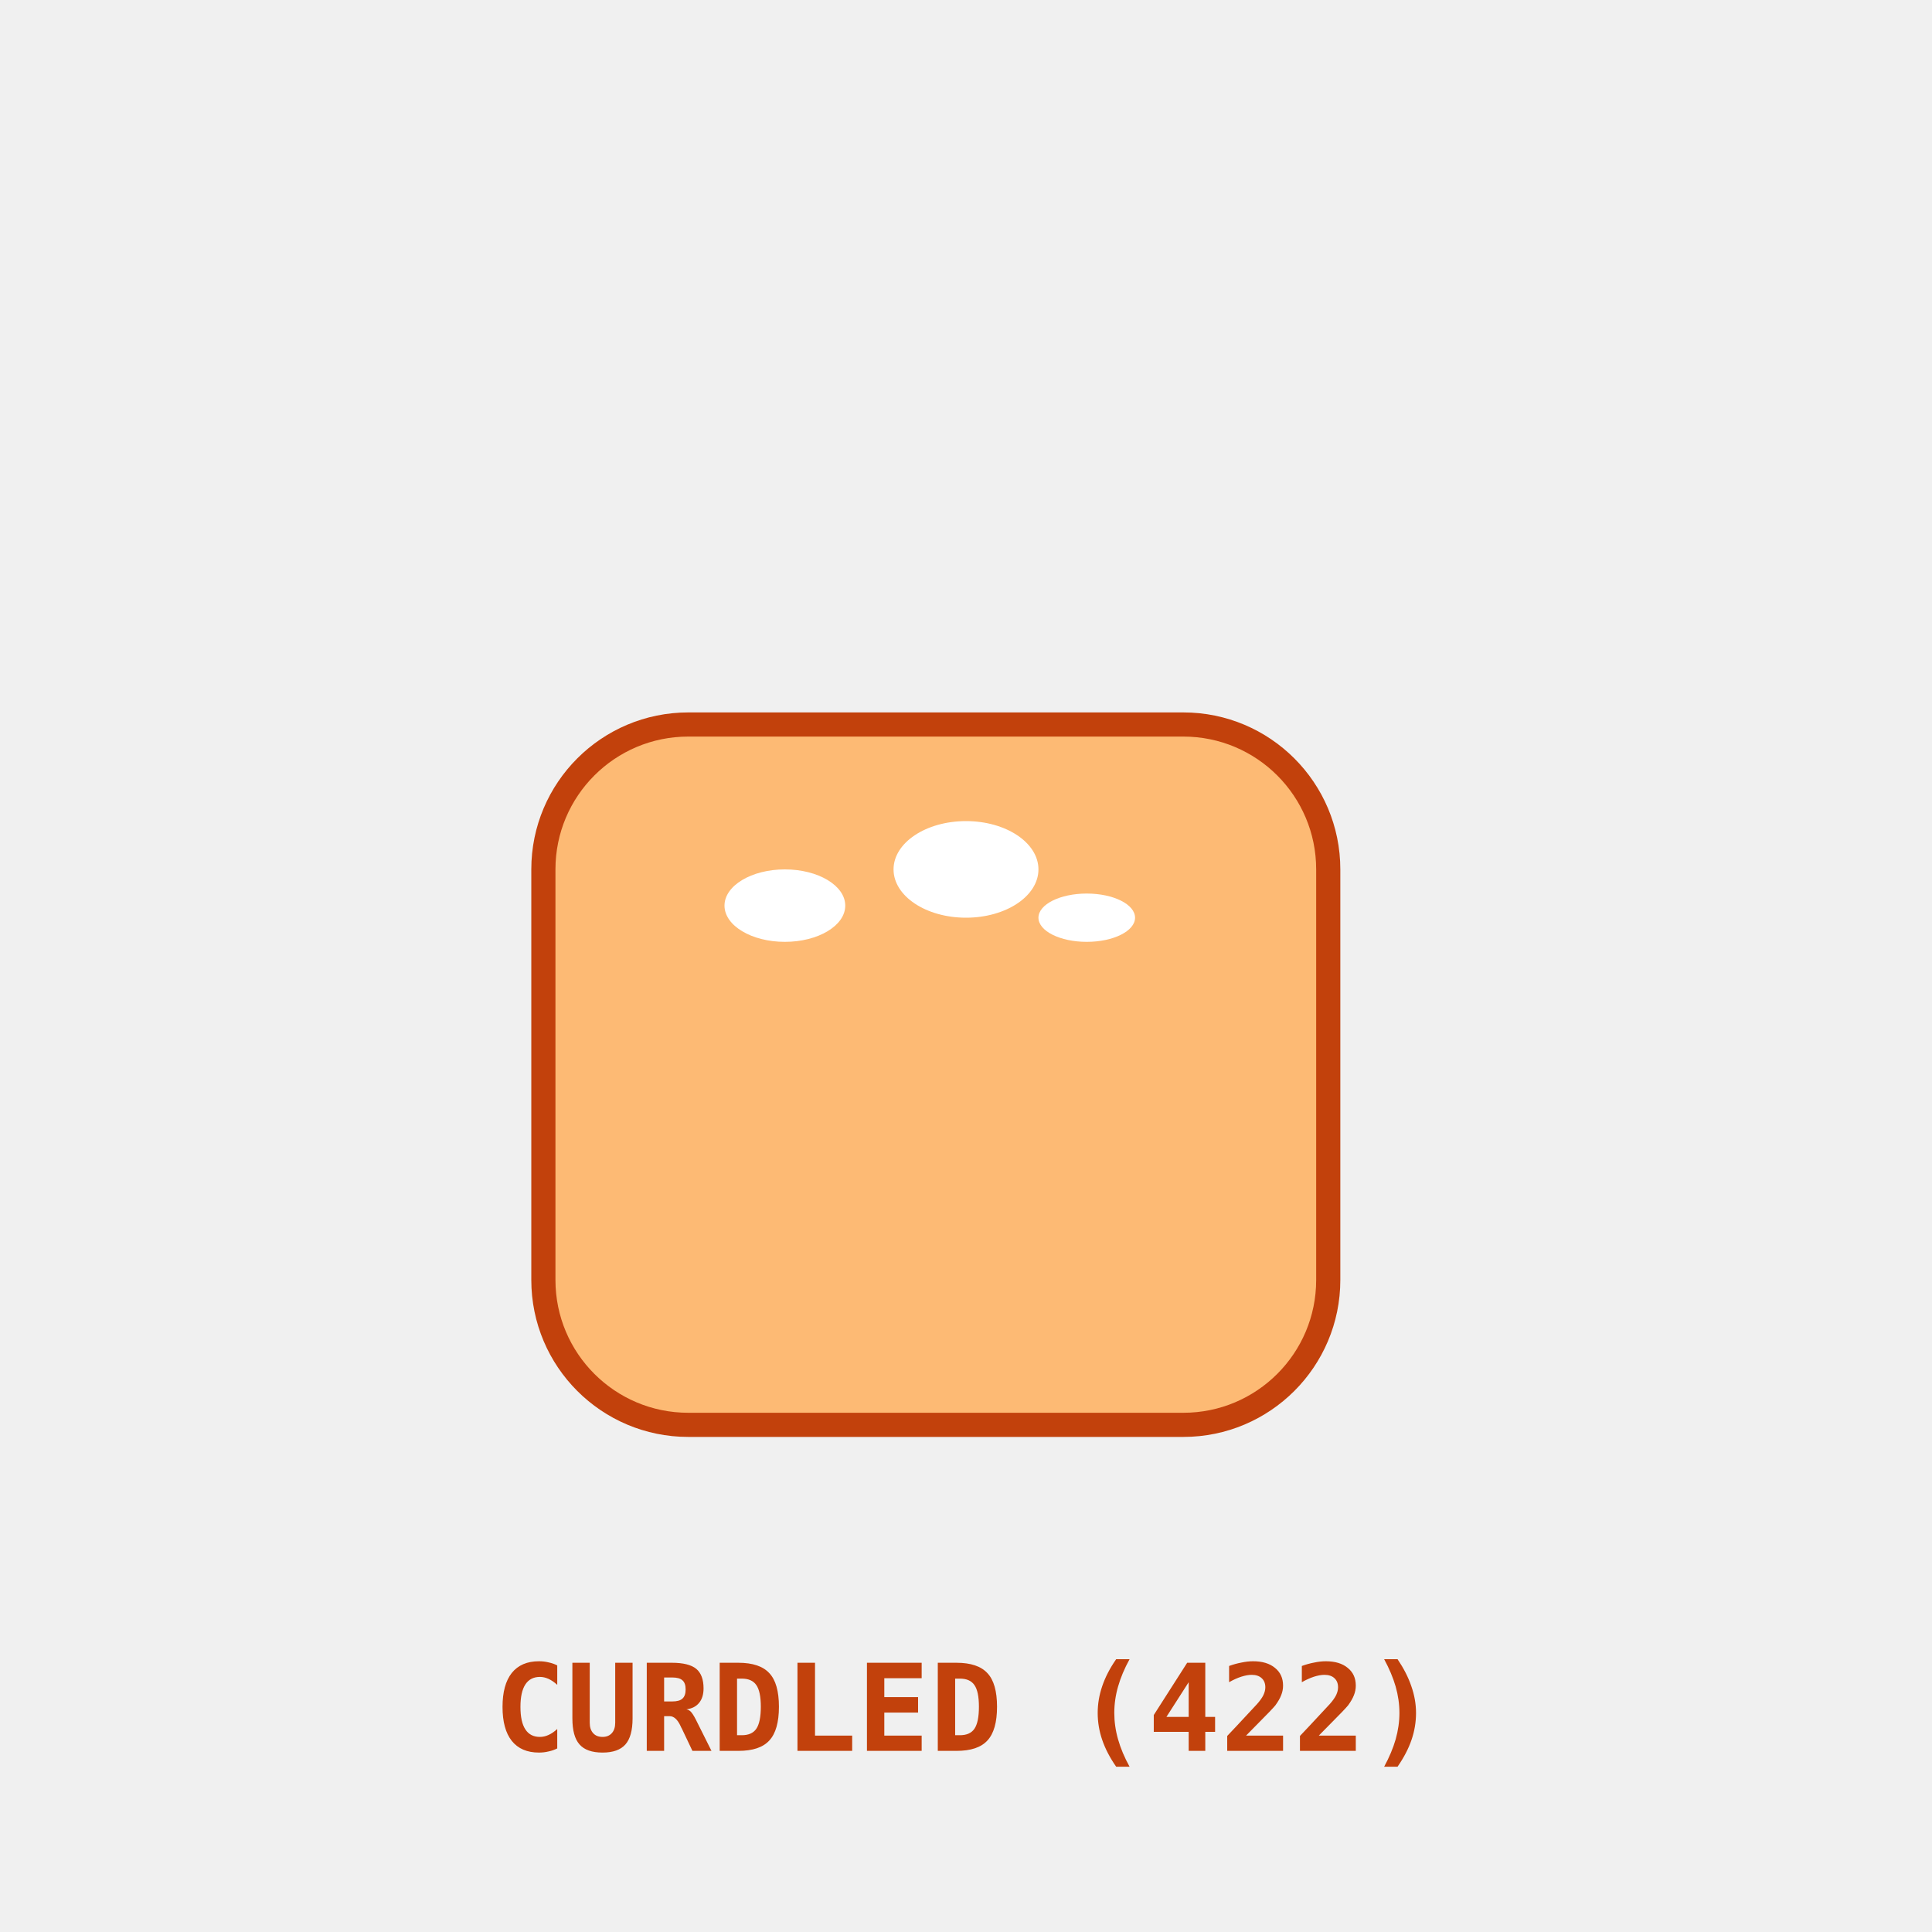
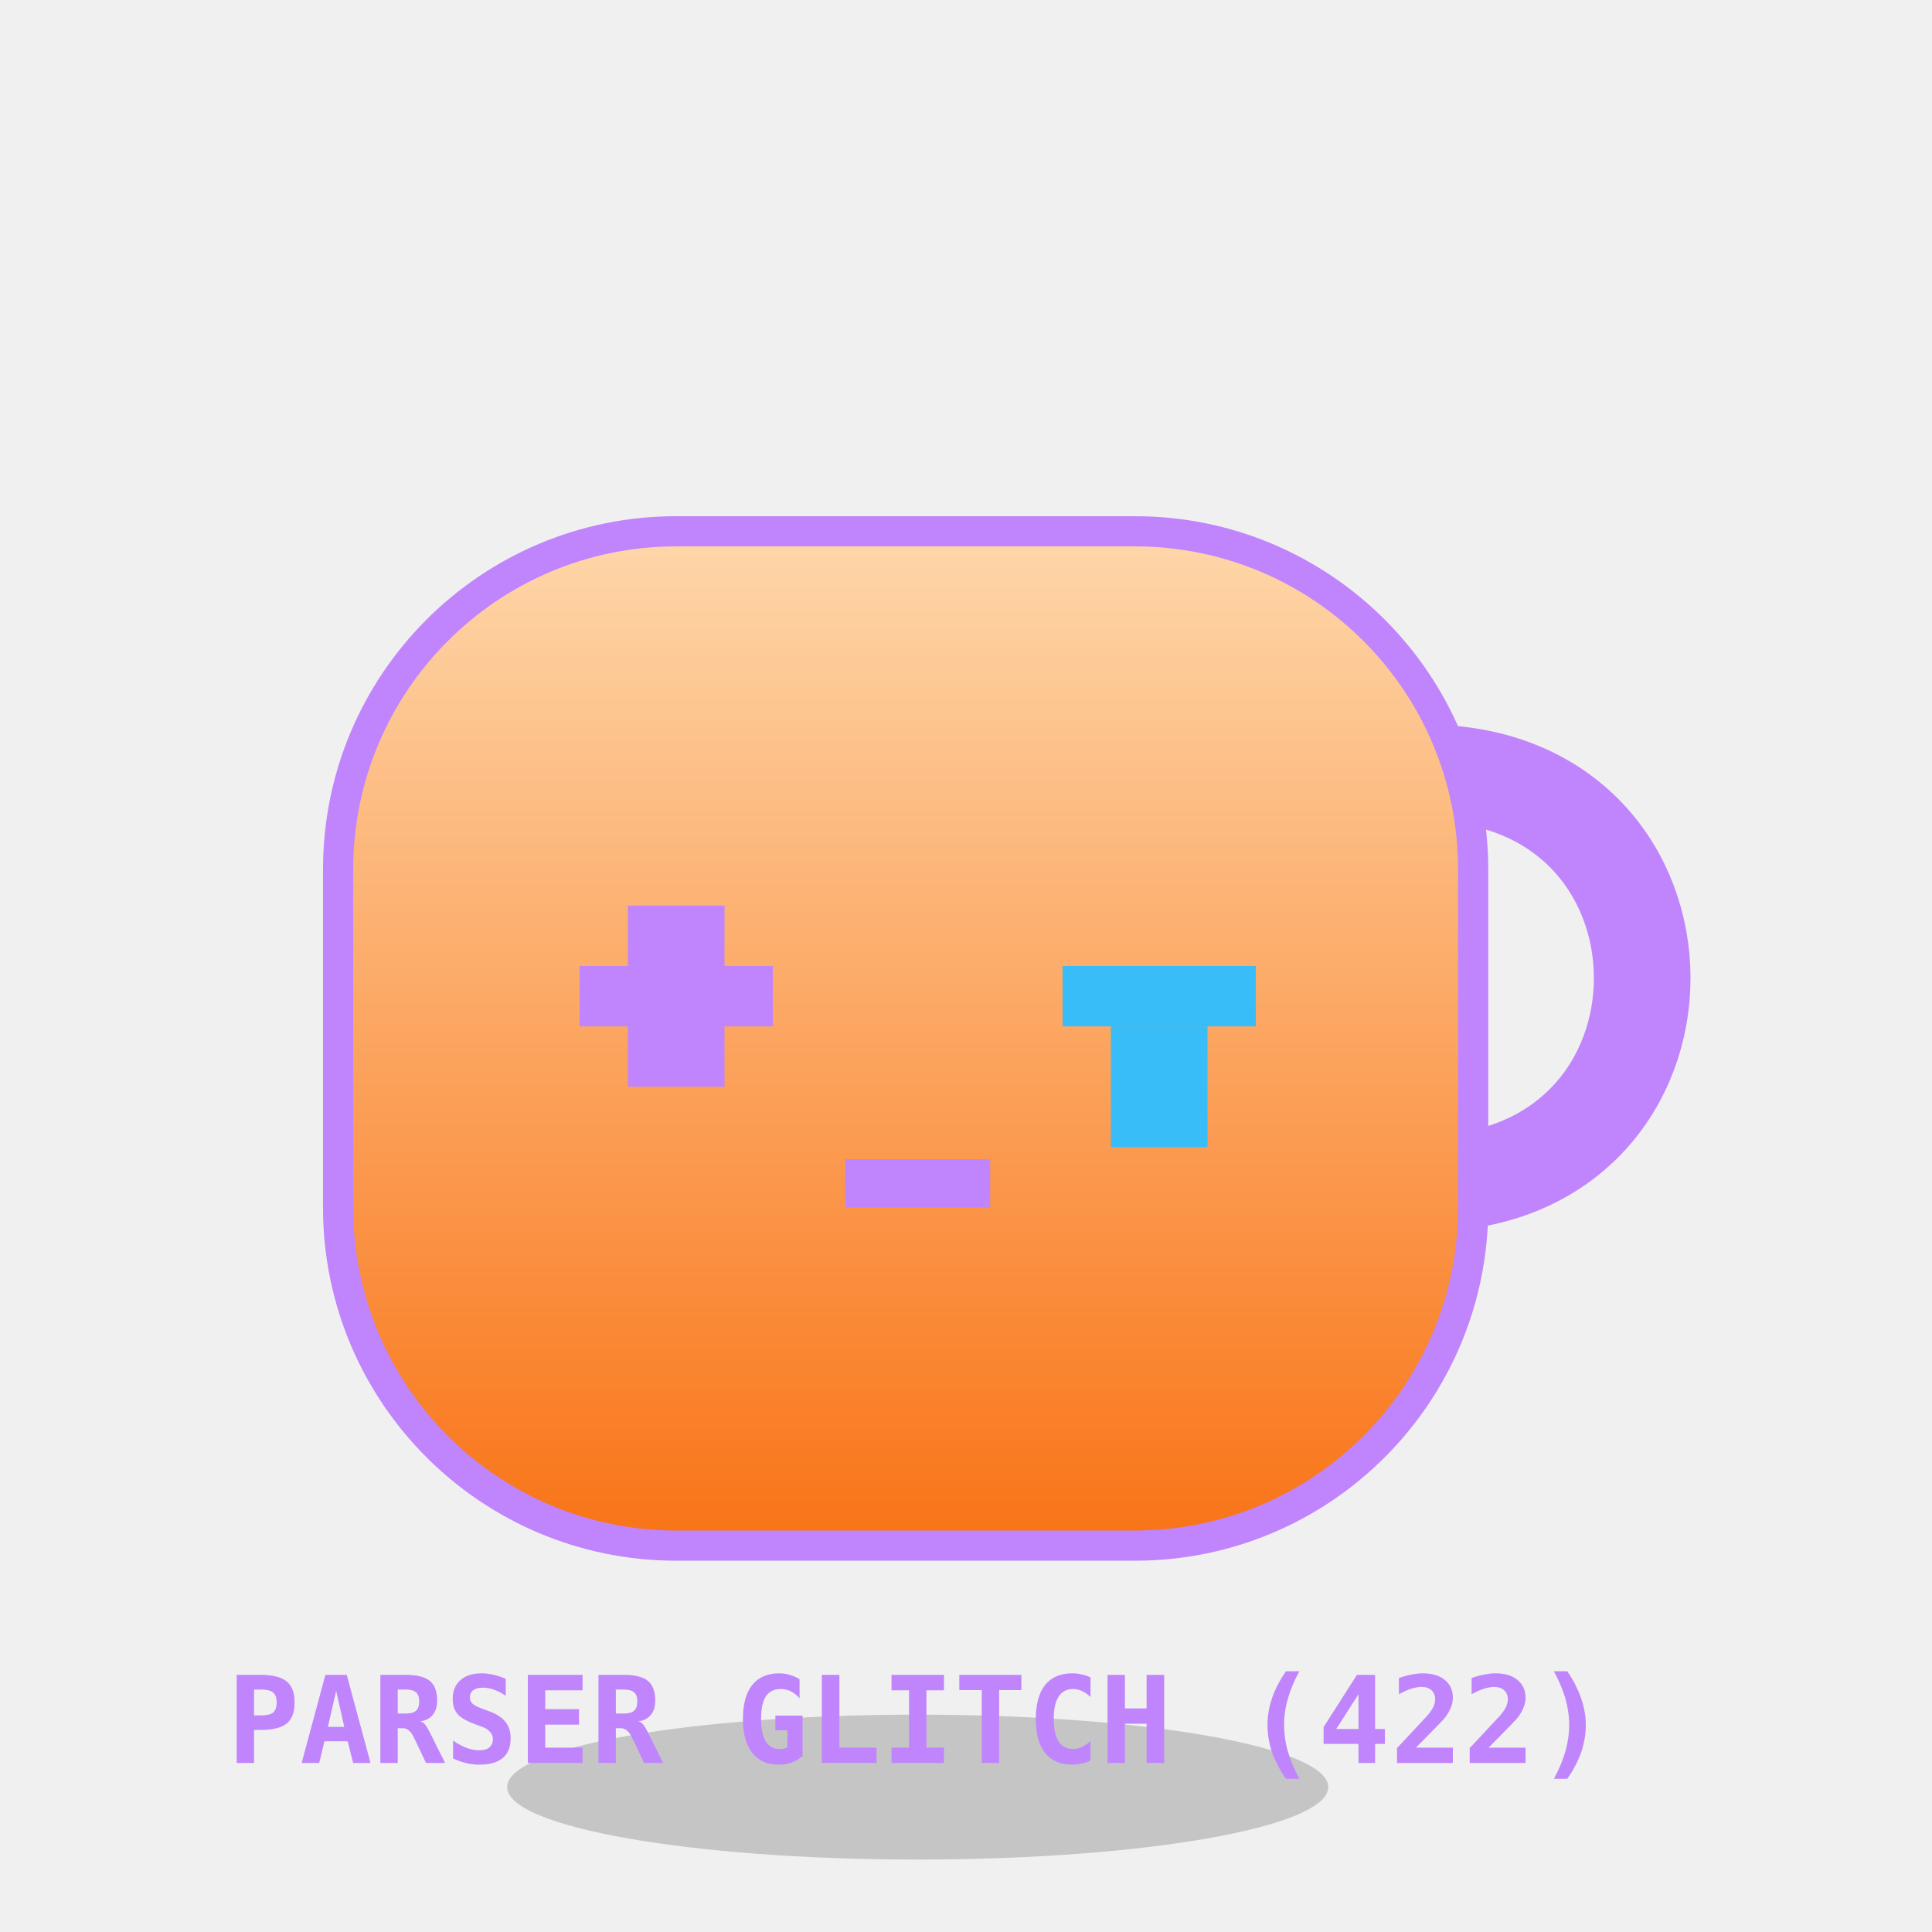
<svg xmlns="http://www.w3.org/2000/svg" viewBox="0 0 160 160" width="100%" height="100%">
-   <rect x="45" y="60" width="65" height="58" rx="12" fill="#fdba74" stroke="#c2410c" stroke-width="2" />
-   <ellipse cx="65" cy="75" rx="5" ry="3" fill="#ffffff" />
-   <ellipse cx="80" cy="72" rx="6" ry="4" fill="#ffffff" />
-   <ellipse cx="90" cy="76" rx="4" ry="2" fill="#ffffff" />
-   <text x="80" y="145" font-family="monospace" font-size="10" font-weight="bold" fill="#c2410c" text-anchor="middle">CURDLED (422)</text>
+   <defs>
+     <linearGradient id="mug-grad" x1="0%" y1="0%" x2="0%" y2="100%">
+       <stop offset="0%" stop-color="#fed7aa" />
+       <stop offset="100%" stop-color="#f97316" />
+     </linearGradient>
+   </defs>
+   <style>
+     @keyframes glitchJitter {
+       0%, 100% { transform: translate(0, 0); }
+       20% { transform: translate(-3px, 1px); }
+       40% { transform: translate(2px, -2px); }
+       60% { transform: translate(-2px, -1px); }
+       80% { transform: translate(3px, 2px); }
+     }
+     .head-glitch { animation: glitchJitter 0.25s infinite; }
+   </style>
+   <ellipse cx="76" cy="148" rx="34" ry="6" fill="#000000" opacity="0.18" />
+   <g class="head-glitch">
+     <path d="M 118 64 C 142 64 142 98 118 98" fill="none" stroke="#c084fc" stroke-width="8" stroke-linecap="round" />
+     <rect x="28" y="44" width="94" height="84" rx="28" fill="url(#mug-grad)" stroke="#c084fc" stroke-width="2.5" />
+     <rect x="48" y="80" width="16" height="5" fill="#c084fc" />
+     <rect x="52" y="75" width="8" height="15" fill="#c084fc" />
+     <rect x="88" y="80" width="16" height="5" fill="#38bdf8" />
+     <rect x="92" y="85" width="8" height="10" fill="#38bdf8" />
+     <rect x="70" y="96" width="12" height="4" fill="#c084fc" />
+   </g>
+   <text x="76" y="146" font-family="monospace" font-size="10" font-weight="bold" fill="#c084fc" text-anchor="middle">PARSER GLITCH (422)</text>
</svg>
